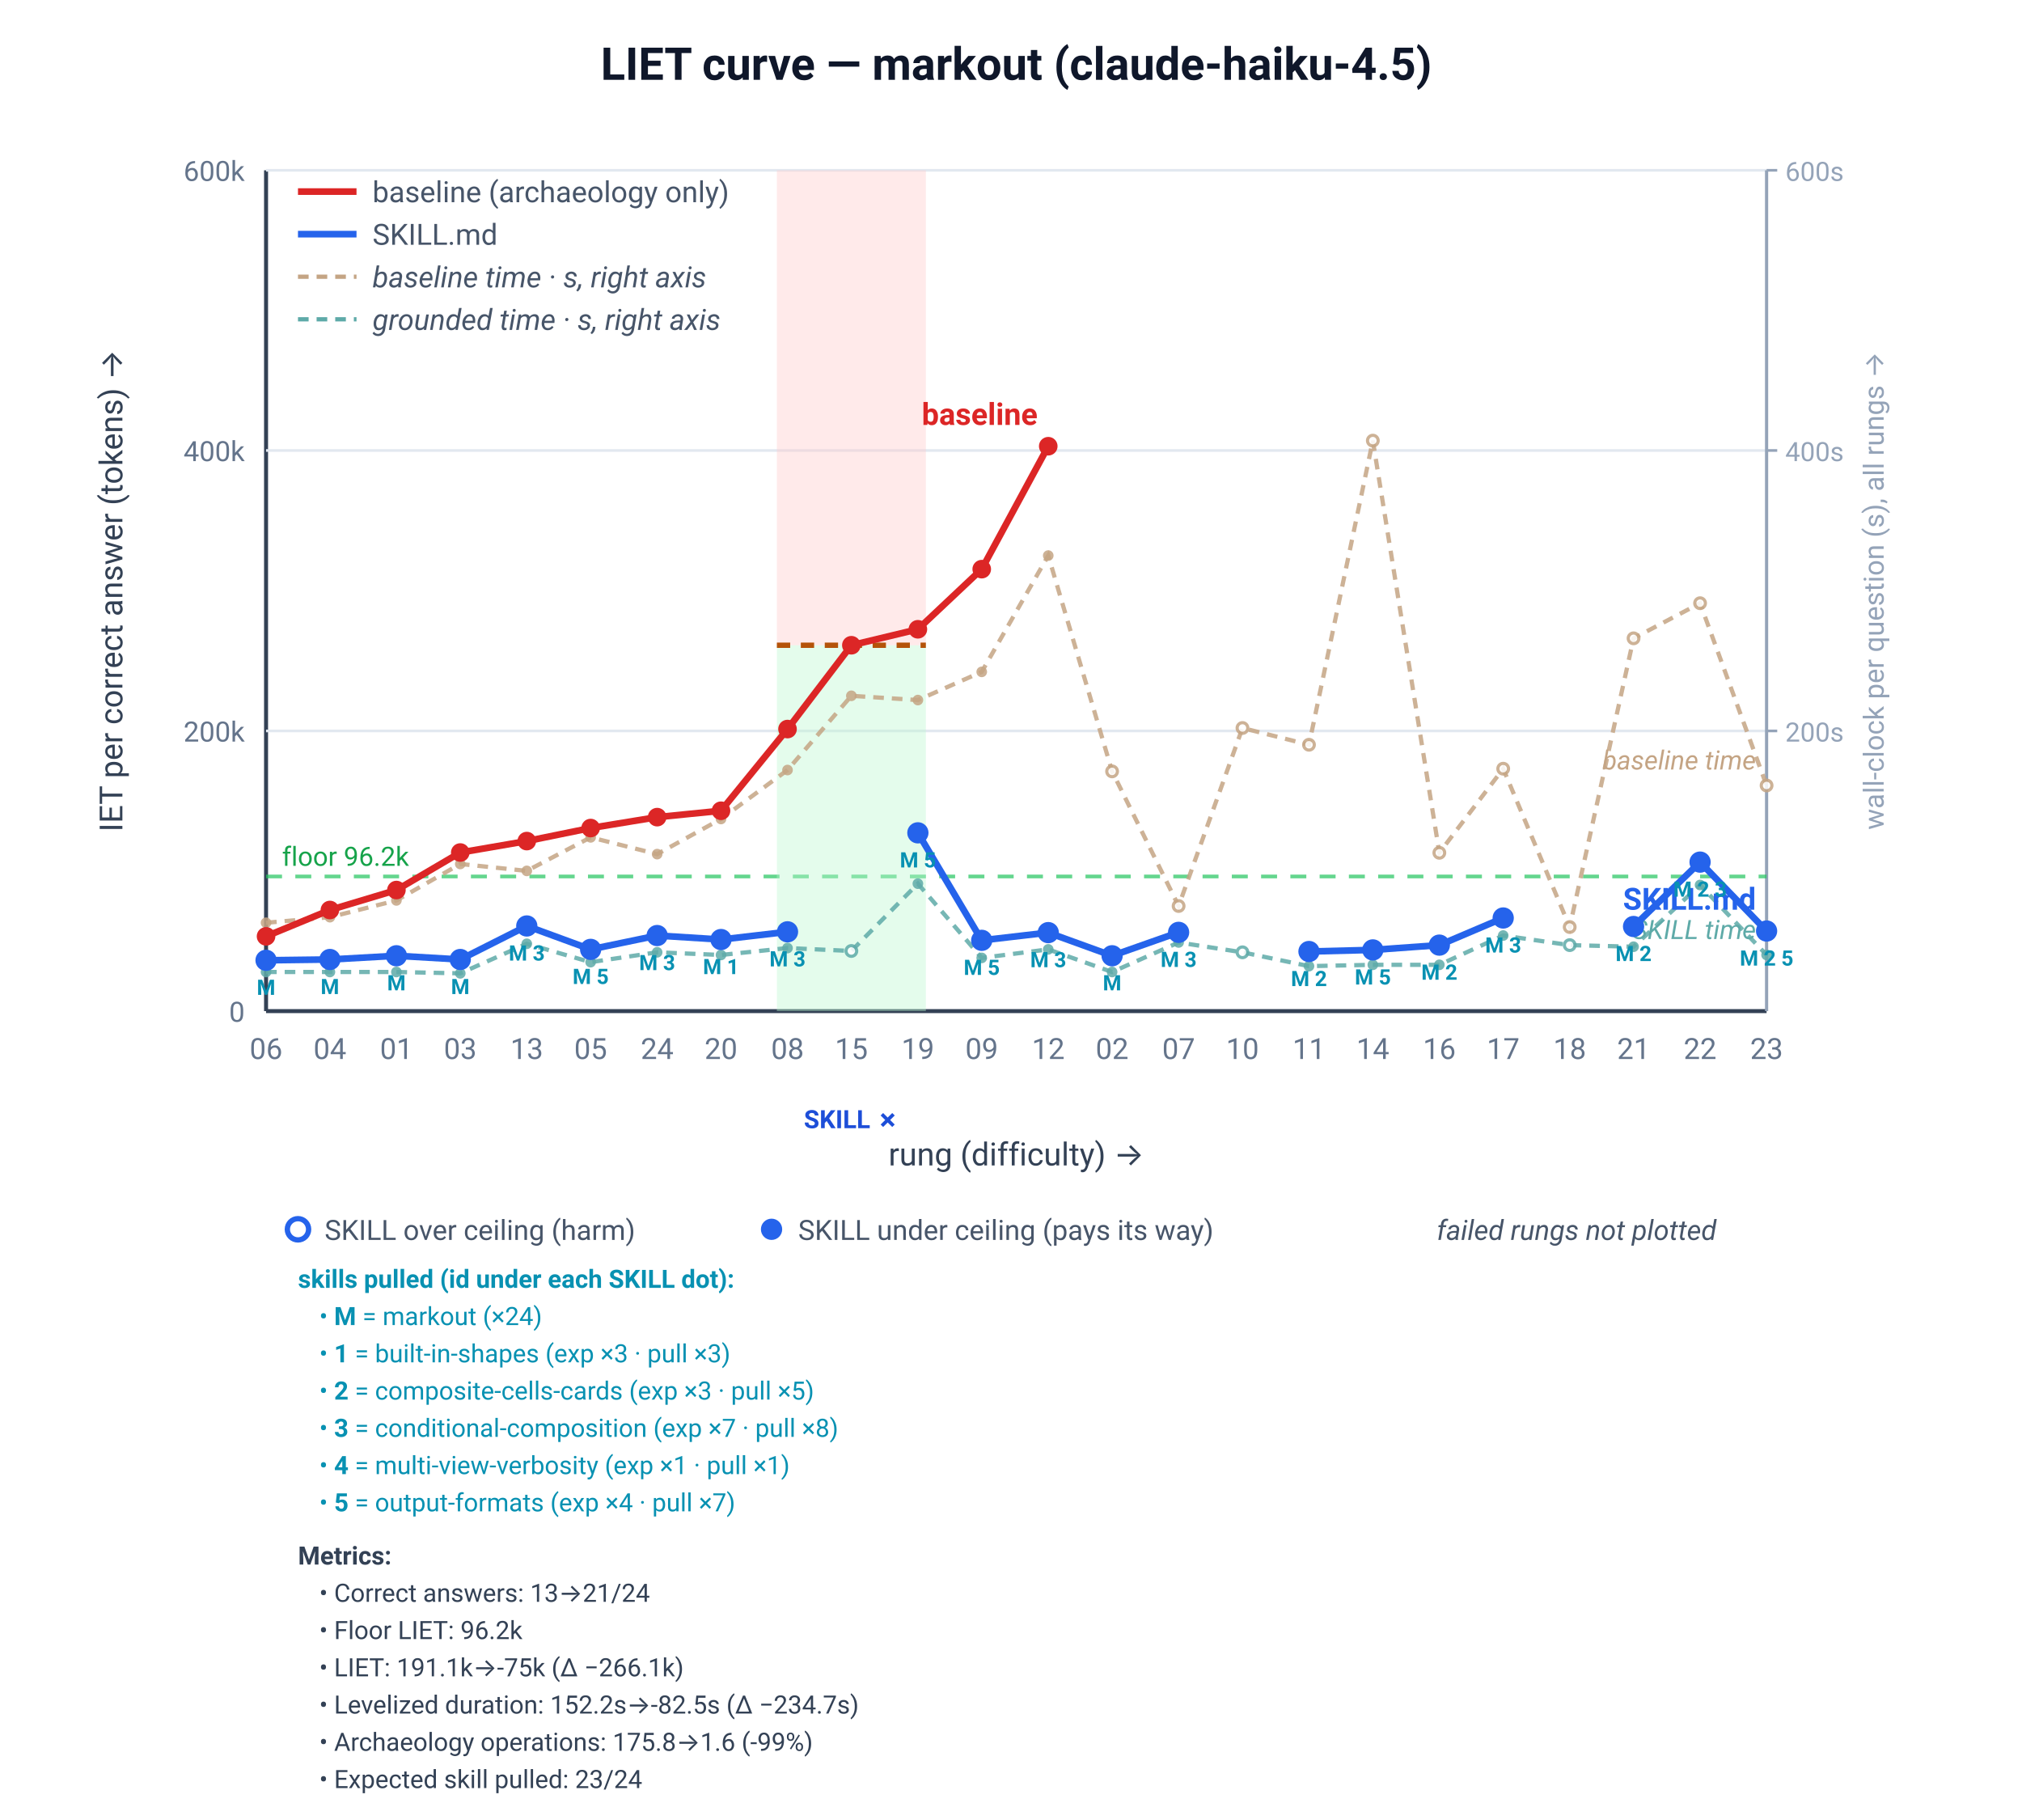
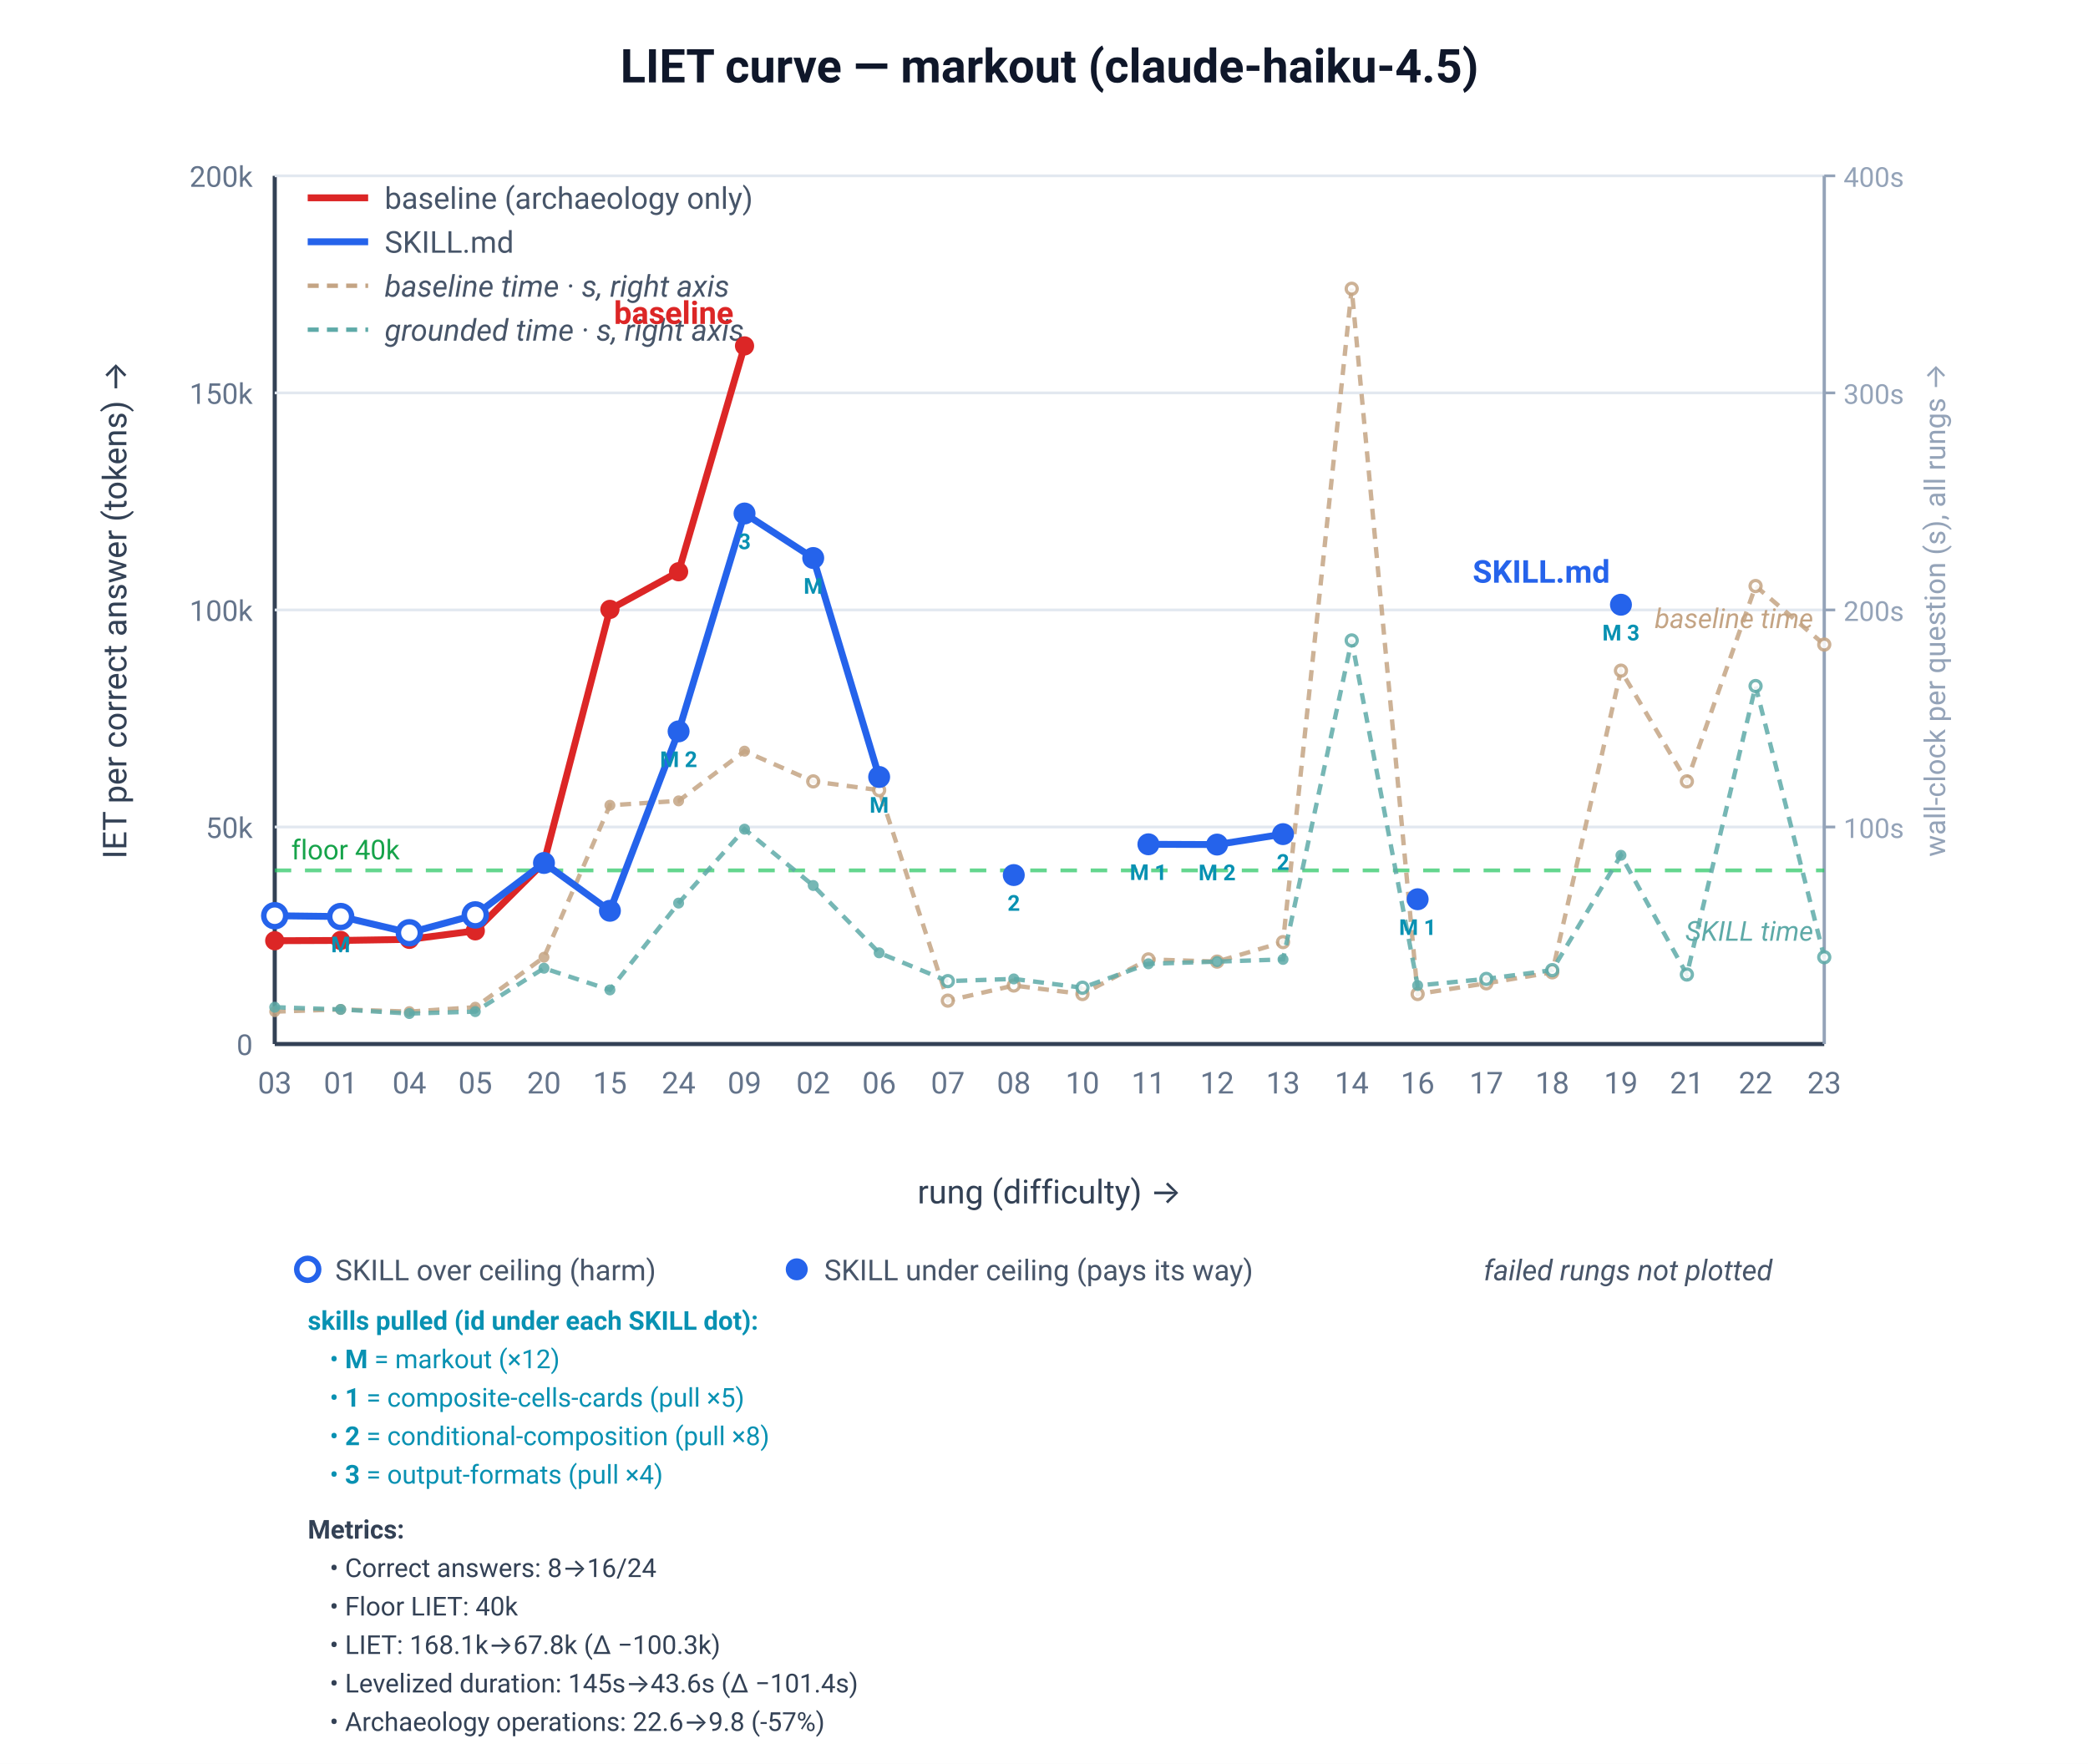
- <svg xmlns="http://www.w3.org/2000/svg" viewBox="0 0 760 684" font-family="ui-sans-serif, system-ui, -apple-system, Segoe UI, Roboto, sans-serif">
-   <rect width="760" height="684" fill="#ffffff" />
+ <svg xmlns="http://www.w3.org/2000/svg" viewBox="0 0 760 642" font-family="ui-sans-serif, system-ui, -apple-system, Segoe UI, Roboto, sans-serif">
+   <rect width="760" height="642" fill="#ffffff" />
  <text x="382" y="30" text-anchor="middle" font-size="17" font-weight="700" fill="#0f172a">LIET curve — markout (claude-haiku-4.5)</text>
  <line x1="100" y1="380" x2="664" y2="380" stroke="#334155" stroke-width="1.5" />
  <line x1="100" y1="380" x2="100" y2="64" stroke="#334155" stroke-width="1.5" />
  <text x="92" y="384" text-anchor="end" font-size="10.5" fill="#64748b">0</text>
-   <line x1="100" y1="274.7" x2="664" y2="274.7" stroke="#e2e8f0" stroke-width="1" />
-   <text x="92" y="278.7" text-anchor="end" font-size="10.5" fill="#64748b">200k</text>
-   <line x1="100" y1="169.3" x2="664" y2="169.3" stroke="#e2e8f0" stroke-width="1" />
-   <text x="92" y="173.3" text-anchor="end" font-size="10.5" fill="#64748b">400k</text>
+   <line x1="100" y1="301" x2="664" y2="301" stroke="#e2e8f0" stroke-width="1" />
+   <text x="92" y="305" text-anchor="end" font-size="10.5" fill="#64748b">50k</text>
+   <line x1="100" y1="222" x2="664" y2="222" stroke="#e2e8f0" stroke-width="1" />
+   <text x="92" y="226" text-anchor="end" font-size="10.5" fill="#64748b">100k</text>
+   <line x1="100" y1="143" x2="664" y2="143" stroke="#e2e8f0" stroke-width="1" />
+   <text x="92" y="147" text-anchor="end" font-size="10.5" fill="#64748b">150k</text>
  <line x1="100" y1="64" x2="664" y2="64" stroke="#e2e8f0" stroke-width="1" />
-   <text x="92" y="68" text-anchor="end" font-size="10.5" fill="#64748b">600k</text>
+   <text x="92" y="68" text-anchor="end" font-size="10.5" fill="#64748b">200k</text>
  <text x="382" y="438" text-anchor="middle" font-size="12" fill="#334155">rung (difficulty) →</text>
  <text x="46" y="222" text-anchor="middle" font-size="12" fill="#334155" transform="rotate(-90 46 222)">IET per correct answer (tokens) →</text>
  <line x1="664" y1="380" x2="664" y2="64" stroke="#94a3b8" stroke-width="1.2" />
-   <line x1="664" y1="274.7" x2="668" y2="274.7" stroke="#94a3b8" stroke-width="1" />
-   <text x="671" y="278.7" text-anchor="start" font-size="10" fill="#94a3b8">200s</text>
-   <line x1="664" y1="169.3" x2="668" y2="169.3" stroke="#94a3b8" stroke-width="1" />
-   <text x="671" y="173.3" text-anchor="start" font-size="10" fill="#94a3b8">400s</text>
+   <line x1="664" y1="301" x2="668" y2="301" stroke="#94a3b8" stroke-width="1" />
+   <text x="671" y="305" text-anchor="start" font-size="10" fill="#94a3b8">100s</text>
+   <line x1="664" y1="222" x2="668" y2="222" stroke="#94a3b8" stroke-width="1" />
+   <text x="671" y="226" text-anchor="start" font-size="10" fill="#94a3b8">200s</text>
+   <line x1="664" y1="143" x2="668" y2="143" stroke="#94a3b8" stroke-width="1" />
+   <text x="671" y="147" text-anchor="start" font-size="10" fill="#94a3b8">300s</text>
  <line x1="664" y1="64" x2="668" y2="64" stroke="#94a3b8" stroke-width="1" />
-   <text x="671" y="68" text-anchor="start" font-size="10" fill="#94a3b8">600s</text>
+   <text x="671" y="68" text-anchor="start" font-size="10" fill="#94a3b8">400s</text>
  <text x="708" y="222" text-anchor="middle" font-size="10.5" fill="#94a3b8" transform="rotate(-90 708 222)">wall-clock per question (s), all rungs →</text>
-   <line x1="100" y1="329.4" x2="664" y2="329.4" stroke="#22c55e" stroke-width="1.4" stroke-dasharray="6 5" opacity="0.7" />
-   <text x="106" y="325.4" font-size="10" fill="#16a34a">floor 96.2k</text>
+   <line x1="100" y1="316.8" x2="664" y2="316.8" stroke="#22c55e" stroke-width="1.4" stroke-dasharray="6 5" opacity="0.7" />
+   <text x="106" y="312.8" font-size="10" fill="#16a34a">floor 40k</text>
  <g font-size="11" fill="#475569">
    <line x1="112" y1="72" x2="134" y2="72" stroke="#dc2626" stroke-width="2.5" />
    <text x="140" y="76">baseline (archaeology only)</text>
    <line x1="112" y1="88" x2="134" y2="88" stroke="#2563eb" stroke-width="2.5" />
    <text x="140" y="92">SKILL.md</text>
    <line x1="112" y1="104" x2="134" y2="104" stroke="#c4a484" stroke-width="1.6" stroke-dasharray="4 3" />
    <text x="140" y="108" font-style="italic">baseline time · s, right axis</text>
    <line x1="112" y1="120" x2="134" y2="120" stroke="#5eaaa8" stroke-width="1.6" stroke-dasharray="4 3" />
    <text x="140" y="124" font-style="italic">grounded time · s, right axis</text>
  </g>
  <g font-size="11" fill="#64748b" text-anchor="middle">
-     <text x="100" y="398">06</text>
-     <text x="124" y="398">04</text>
-     <text x="149" y="398">01</text>
-     <text x="173" y="398">03</text>
-     <text x="198" y="398">13</text>
-     <text x="222" y="398">05</text>
+     <text x="100" y="398">03</text>
+     <text x="124" y="398">01</text>
+     <text x="149" y="398">04</text>
+     <text x="173" y="398">05</text>
+     <text x="198" y="398">20</text>
+     <text x="222" y="398">15</text>
    <text x="247" y="398">24</text>
-     <text x="271" y="398">20</text>
-     <text x="296" y="398">08</text>
-     <text x="320" y="398">15</text>
-     <text x="345" y="398">19</text>
-     <text x="369" y="398">09</text>
-     <text x="394" y="398">12</text>
-     <text x="418" y="398">02</text>
-     <text x="443" y="398">07</text>
-     <text x="467" y="398">10</text>
-     <text x="492" y="398">11</text>
-     <text x="516" y="398">14</text>
-     <text x="541" y="398">16</text>
-     <text x="565" y="398">17</text>
-     <text x="590" y="398">18</text>
+     <text x="271" y="398">09</text>
+     <text x="296" y="398">02</text>
+     <text x="320" y="398">06</text>
+     <text x="345" y="398">07</text>
+     <text x="369" y="398">08</text>
+     <text x="394" y="398">10</text>
+     <text x="418" y="398">11</text>
+     <text x="443" y="398">12</text>
+     <text x="467" y="398">13</text>
+     <text x="492" y="398">14</text>
+     <text x="516" y="398">16</text>
+     <text x="541" y="398">17</text>
+     <text x="565" y="398">18</text>
+     <text x="590" y="398">19</text>
    <text x="614" y="398">21</text>
    <text x="639" y="398">22</text>
    <text x="664" y="398">23</text>
  </g>
-   <rect x="292" y="242.5" width="56" height="137.5" fill="#bbf7d0" opacity="0.4" />
-   <rect x="292" y="64" width="56" height="178.5" fill="#fecaca" opacity="0.4" />
-   <line x1="292" y1="242.5" x2="348" y2="242.5" stroke="#b45309" stroke-width="2" stroke-dasharray="5 4" />
-   <text x="320" y="424" text-anchor="middle" font-size="9.5" font-weight="700" fill="#1d4ed8">SKILL ✗</text>
-   <polyline points="100,346.8 124,344.7 149,338.4 173,324.7 198,327.3 222,314.7 247,321 271,307.8 296,289.4 320,261.5 345,263.1 369,252.5 394,208.8 418,289.9 443,340.5 467,273.6 492,279.9 516,165.6 541,320.5 565,288.9 590,348.4 614,239.9 639,226.7 664,295.2" fill="none" stroke="#c4a484" stroke-width="1.6" stroke-dasharray="4 3" opacity="0.85" />
-   <circle cx="100" cy="346.8" r="2" fill="#c4a484" opacity="0.85" />
-   <circle cx="124" cy="344.7" r="2" fill="#c4a484" opacity="0.85" />
-   <circle cx="149" cy="338.4" r="2" fill="#c4a484" opacity="0.85" />
-   <circle cx="173" cy="324.7" r="2" fill="#c4a484" opacity="0.85" />
-   <circle cx="198" cy="327.3" r="2" fill="#c4a484" opacity="0.85" />
-   <circle cx="222" cy="314.7" r="2" fill="#c4a484" opacity="0.85" />
-   <circle cx="247" cy="321" r="2" fill="#c4a484" opacity="0.85" />
-   <circle cx="271" cy="307.8" r="2" fill="#c4a484" opacity="0.85" />
-   <circle cx="296" cy="289.4" r="2" fill="#c4a484" opacity="0.85" />
-   <circle cx="320" cy="261.5" r="2" fill="#c4a484" opacity="0.85" />
-   <circle cx="345" cy="263.1" r="2" fill="#c4a484" opacity="0.85" />
-   <circle cx="369" cy="252.5" r="2" fill="#c4a484" opacity="0.85" />
-   <circle cx="394" cy="208.8" r="2" fill="#c4a484" opacity="0.85" />
-   <circle cx="418" cy="289.9" r="2" fill="white" stroke="#c4a484" stroke-width="1.2" opacity="0.85" />
-   <circle cx="443" cy="340.5" r="2" fill="white" stroke="#c4a484" stroke-width="1.2" opacity="0.85" />
-   <circle cx="467" cy="273.6" r="2" fill="white" stroke="#c4a484" stroke-width="1.2" opacity="0.85" />
-   <circle cx="492" cy="279.9" r="2" fill="white" stroke="#c4a484" stroke-width="1.2" opacity="0.85" />
-   <circle cx="516" cy="165.6" r="2" fill="white" stroke="#c4a484" stroke-width="1.2" opacity="0.85" />
-   <circle cx="541" cy="320.5" r="2" fill="white" stroke="#c4a484" stroke-width="1.2" opacity="0.85" />
-   <circle cx="565" cy="288.9" r="2" fill="white" stroke="#c4a484" stroke-width="1.2" opacity="0.85" />
-   <circle cx="590" cy="348.4" r="2" fill="white" stroke="#c4a484" stroke-width="1.2" opacity="0.85" />
-   <circle cx="614" cy="239.9" r="2" fill="white" stroke="#c4a484" stroke-width="1.2" opacity="0.85" />
-   <circle cx="639" cy="226.7" r="2" fill="white" stroke="#c4a484" stroke-width="1.2" opacity="0.85" />
-   <circle cx="664" cy="295.2" r="2" fill="white" stroke="#c4a484" stroke-width="1.2" opacity="0.85" />
-   <text x="660" y="289.2" text-anchor="end" font-size="10" font-style="italic" fill="#c4a484">baseline time</text>
-   <polyline points="100,365.3 124,365.3 149,365.3 173,365.8 198,354.7 222,361.6 247,357.9 271,358.9 296,356.3 320,357.4 345,332.1 369,360 394,356.8 418,365.3 443,354.2 467,357.9 492,363.1 516,362.6 541,362.6 565,351.6 590,355.2 614,355.8 639,332.6 664,358.9" fill="none" stroke="#5eaaa8" stroke-width="1.6" stroke-dasharray="4 3" opacity="0.85" />
-   <circle cx="100" cy="365.3" r="2" fill="#5eaaa8" opacity="0.85" />
-   <circle cx="124" cy="365.3" r="2" fill="#5eaaa8" opacity="0.85" />
-   <circle cx="149" cy="365.3" r="2" fill="#5eaaa8" opacity="0.85" />
-   <circle cx="173" cy="365.8" r="2" fill="#5eaaa8" opacity="0.85" />
-   <circle cx="198" cy="354.7" r="2" fill="#5eaaa8" opacity="0.85" />
-   <circle cx="222" cy="361.6" r="2" fill="#5eaaa8" opacity="0.85" />
-   <circle cx="247" cy="357.9" r="2" fill="#5eaaa8" opacity="0.85" />
-   <circle cx="271" cy="358.9" r="2" fill="#5eaaa8" opacity="0.85" />
-   <circle cx="296" cy="356.3" r="2" fill="#5eaaa8" opacity="0.85" />
-   <circle cx="320" cy="357.4" r="2" fill="white" stroke="#5eaaa8" stroke-width="1.2" opacity="0.85" />
-   <circle cx="345" cy="332.1" r="2" fill="#5eaaa8" opacity="0.85" />
-   <circle cx="369" cy="360" r="2" fill="#5eaaa8" opacity="0.85" />
-   <circle cx="394" cy="356.8" r="2" fill="#5eaaa8" opacity="0.85" />
-   <circle cx="418" cy="365.3" r="2" fill="#5eaaa8" opacity="0.85" />
-   <circle cx="443" cy="354.2" r="2" fill="#5eaaa8" opacity="0.85" />
-   <circle cx="467" cy="357.9" r="2" fill="white" stroke="#5eaaa8" stroke-width="1.2" opacity="0.85" />
-   <circle cx="492" cy="363.1" r="2" fill="#5eaaa8" opacity="0.85" />
-   <circle cx="516" cy="362.6" r="2" fill="#5eaaa8" opacity="0.85" />
-   <circle cx="541" cy="362.6" r="2" fill="#5eaaa8" opacity="0.85" />
-   <circle cx="565" cy="351.6" r="2" fill="#5eaaa8" opacity="0.85" />
-   <circle cx="590" cy="355.2" r="2" fill="white" stroke="#5eaaa8" stroke-width="1.2" opacity="0.85" />
-   <circle cx="614" cy="355.8" r="2" fill="#5eaaa8" opacity="0.85" />
-   <circle cx="639" cy="332.6" r="2" fill="#5eaaa8" opacity="0.85" />
-   <circle cx="664" cy="358.9" r="2" fill="#5eaaa8" opacity="0.85" />
-   <text x="660" y="352.9" text-anchor="end" font-size="10" font-style="italic" fill="#5eaaa8">SKILL time</text>
-   <polyline points="100,351.9 124,342 149,334.5 173,320.4 198,316.1 222,311.2 247,307.1 271,304.7 296,274 320,242.5 345,236.5 369,213.9 394,167.7" fill="none" stroke="#dc2626" stroke-width="2.5" />
-   <circle cx="100" cy="351.9" r="3.5" fill="#dc2626" />
-   <circle cx="124" cy="342" r="3.5" fill="#dc2626" />
-   <circle cx="149" cy="334.5" r="3.5" fill="#dc2626" />
-   <circle cx="173" cy="320.4" r="3.5" fill="#dc2626" />
-   <circle cx="198" cy="316.1" r="3.5" fill="#dc2626" />
-   <circle cx="222" cy="311.2" r="3.5" fill="#dc2626" />
-   <circle cx="247" cy="307.1" r="3.5" fill="#dc2626" />
-   <circle cx="271" cy="304.7" r="3.5" fill="#dc2626" />
-   <circle cx="296" cy="274" r="3.5" fill="#dc2626" />
-   <circle cx="320" cy="242.5" r="3.5" fill="#dc2626" />
-   <circle cx="345" cy="236.5" r="3.5" fill="#dc2626" />
-   <circle cx="369" cy="213.9" r="3.5" fill="#dc2626" />
-   <circle cx="394" cy="167.7" r="3.5" fill="#dc2626" />
-   <text x="390" y="159.7" text-anchor="end" font-size="11.5" font-weight="700" fill="#dc2626">baseline</text>
-   <polyline points="100,360.9 124,360.6 149,359.2 173,360.6 198,348 222,356.8 247,351.6 271,353.1 296,350.2" fill="none" stroke="#2563eb" stroke-width="2.5" />
-   <polyline points="345,313 369,353.4 394,350.5 418,359.2 443,350.4" fill="none" stroke="#2563eb" stroke-width="2.5" />
-   <polyline points="492,357.6 516,357 541,355.2 565,345" fill="none" stroke="#2563eb" stroke-width="2.5" />
-   <polyline points="614,348.2 639,324 664,349.9" fill="none" stroke="#2563eb" stroke-width="2.5" />
-   <circle cx="100" cy="360.9" r="4" fill="#2563eb" />
-   <circle cx="124" cy="360.6" r="4" fill="#2563eb" />
-   <circle cx="149" cy="359.2" r="4" fill="#2563eb" />
-   <circle cx="173" cy="360.6" r="4" fill="#2563eb" />
-   <circle cx="198" cy="348" r="4" fill="#2563eb" />
-   <circle cx="222" cy="356.8" r="4" fill="#2563eb" />
-   <circle cx="247" cy="351.6" r="4" fill="#2563eb" />
-   <circle cx="271" cy="353.1" r="4" fill="#2563eb" />
-   <circle cx="296" cy="350.2" r="4" fill="#2563eb" />
-   <circle cx="345" cy="313" r="4" fill="#2563eb" />
-   <circle cx="369" cy="353.4" r="4" fill="#2563eb" />
-   <circle cx="394" cy="350.5" r="4" fill="#2563eb" />
-   <circle cx="418" cy="359.2" r="4" fill="#2563eb" />
-   <circle cx="443" cy="350.4" r="4" fill="#2563eb" />
-   <circle cx="492" cy="357.6" r="4" fill="#2563eb" />
-   <circle cx="516" cy="357" r="4" fill="#2563eb" />
-   <circle cx="541" cy="355.2" r="4" fill="#2563eb" />
-   <circle cx="565" cy="345" r="4" fill="#2563eb" />
-   <circle cx="614" cy="348.2" r="4" fill="#2563eb" />
-   <circle cx="639" cy="324" r="4" fill="#2563eb" />
-   <circle cx="664" cy="349.9" r="4" fill="#2563eb" />
-   <text x="660" y="341.9" text-anchor="end" font-size="11.5" font-weight="700" fill="#2563eb">SKILL.md</text>
+   <polyline points="100,368.2 124,367.4 149,368.2 173,366.6 198,348.4 222,293.1 247,291.5 271,273.4 296,284.4 320,287.6 345,364.2 369,358.7 394,361.8 418,349.2 443,350 467,342.9 492,105.1 516,361.8 541,357.9 565,353.9 590,244.1 614,284.4 639,213.3 664,234.6" fill="none" stroke="#c4a484" stroke-width="1.6" stroke-dasharray="4 3" opacity="0.85" />
+   <circle cx="100" cy="368.2" r="2" fill="#c4a484" opacity="0.85" />
+   <circle cx="124" cy="367.4" r="2" fill="#c4a484" opacity="0.85" />
+   <circle cx="149" cy="368.2" r="2" fill="#c4a484" opacity="0.85" />
+   <circle cx="173" cy="366.6" r="2" fill="#c4a484" opacity="0.85" />
+   <circle cx="198" cy="348.4" r="2" fill="#c4a484" opacity="0.85" />
+   <circle cx="222" cy="293.1" r="2" fill="#c4a484" opacity="0.85" />
+   <circle cx="247" cy="291.5" r="2" fill="#c4a484" opacity="0.85" />
+   <circle cx="271" cy="273.4" r="2" fill="#c4a484" opacity="0.85" />
+   <circle cx="296" cy="284.4" r="2" fill="white" stroke="#c4a484" stroke-width="1.2" opacity="0.85" />
+   <circle cx="320" cy="287.6" r="2" fill="white" stroke="#c4a484" stroke-width="1.2" opacity="0.85" />
+   <circle cx="345" cy="364.2" r="2" fill="white" stroke="#c4a484" stroke-width="1.2" opacity="0.85" />
+   <circle cx="369" cy="358.7" r="2" fill="white" stroke="#c4a484" stroke-width="1.2" opacity="0.85" />
+   <circle cx="394" cy="361.8" r="2" fill="white" stroke="#c4a484" stroke-width="1.2" opacity="0.85" />
+   <circle cx="418" cy="349.2" r="2" fill="white" stroke="#c4a484" stroke-width="1.2" opacity="0.85" />
+   <circle cx="443" cy="350" r="2" fill="white" stroke="#c4a484" stroke-width="1.2" opacity="0.85" />
+   <circle cx="467" cy="342.9" r="2" fill="white" stroke="#c4a484" stroke-width="1.2" opacity="0.85" />
+   <circle cx="492" cy="105.1" r="2" fill="white" stroke="#c4a484" stroke-width="1.2" opacity="0.85" />
+   <circle cx="516" cy="361.8" r="2" fill="white" stroke="#c4a484" stroke-width="1.2" opacity="0.85" />
+   <circle cx="541" cy="357.9" r="2" fill="white" stroke="#c4a484" stroke-width="1.2" opacity="0.85" />
+   <circle cx="565" cy="353.9" r="2" fill="white" stroke="#c4a484" stroke-width="1.2" opacity="0.85" />
+   <circle cx="590" cy="244.1" r="2" fill="white" stroke="#c4a484" stroke-width="1.2" opacity="0.85" />
+   <circle cx="614" cy="284.4" r="2" fill="white" stroke="#c4a484" stroke-width="1.2" opacity="0.85" />
+   <circle cx="639" cy="213.3" r="2" fill="white" stroke="#c4a484" stroke-width="1.2" opacity="0.85" />
+   <circle cx="664" cy="234.6" r="2" fill="white" stroke="#c4a484" stroke-width="1.2" opacity="0.85" />
+   <text x="660" y="228.6" text-anchor="end" font-size="10" font-style="italic" fill="#c4a484">baseline time</text>
+   <polyline points="100,366.6 124,367.4 149,368.9 173,368.2 198,352.4 222,360.3 247,328.7 271,301.8 296,322.3 320,346.8 345,357.1 369,356.3 394,359.5 418,350.8 443,350 467,349.2 492,233.1 516,358.7 541,356.3 565,353.1 590,311.3 614,354.7 639,249.7 664,348.4" fill="none" stroke="#5eaaa8" stroke-width="1.6" stroke-dasharray="4 3" opacity="0.85" />
+   <circle cx="100" cy="366.6" r="2" fill="#5eaaa8" opacity="0.85" />
+   <circle cx="124" cy="367.4" r="2" fill="#5eaaa8" opacity="0.85" />
+   <circle cx="149" cy="368.9" r="2" fill="#5eaaa8" opacity="0.85" />
+   <circle cx="173" cy="368.2" r="2" fill="#5eaaa8" opacity="0.85" />
+   <circle cx="198" cy="352.4" r="2" fill="#5eaaa8" opacity="0.85" />
+   <circle cx="222" cy="360.3" r="2" fill="#5eaaa8" opacity="0.85" />
+   <circle cx="247" cy="328.7" r="2" fill="#5eaaa8" opacity="0.85" />
+   <circle cx="271" cy="301.8" r="2" fill="#5eaaa8" opacity="0.85" />
+   <circle cx="296" cy="322.3" r="2" fill="#5eaaa8" opacity="0.85" />
+   <circle cx="320" cy="346.8" r="2" fill="#5eaaa8" opacity="0.85" />
+   <circle cx="345" cy="357.1" r="2" fill="white" stroke="#5eaaa8" stroke-width="1.2" opacity="0.85" />
+   <circle cx="369" cy="356.3" r="2" fill="#5eaaa8" opacity="0.85" />
+   <circle cx="394" cy="359.5" r="2" fill="white" stroke="#5eaaa8" stroke-width="1.2" opacity="0.85" />
+   <circle cx="418" cy="350.8" r="2" fill="#5eaaa8" opacity="0.85" />
+   <circle cx="443" cy="350" r="2" fill="#5eaaa8" opacity="0.85" />
+   <circle cx="467" cy="349.2" r="2" fill="#5eaaa8" opacity="0.85" />
+   <circle cx="492" cy="233.1" r="2" fill="white" stroke="#5eaaa8" stroke-width="1.2" opacity="0.85" />
+   <circle cx="516" cy="358.7" r="2" fill="#5eaaa8" opacity="0.85" />
+   <circle cx="541" cy="356.3" r="2" fill="white" stroke="#5eaaa8" stroke-width="1.2" opacity="0.85" />
+   <circle cx="565" cy="353.1" r="2" fill="white" stroke="#5eaaa8" stroke-width="1.2" opacity="0.85" />
+   <circle cx="590" cy="311.3" r="2" fill="#5eaaa8" opacity="0.85" />
+   <circle cx="614" cy="354.7" r="2" fill="white" stroke="#5eaaa8" stroke-width="1.2" opacity="0.85" />
+   <circle cx="639" cy="249.7" r="2" fill="white" stroke="#5eaaa8" stroke-width="1.2" opacity="0.85" />
+   <circle cx="664" cy="348.4" r="2" fill="white" stroke="#5eaaa8" stroke-width="1.2" opacity="0.85" />
+   <text x="660" y="342.4" text-anchor="end" font-size="10" font-style="italic" fill="#5eaaa8">SKILL time</text>
+   <polyline points="100,342.4 124,342.3 149,341.9 173,338.8 198,313.9 222,221.8 247,208.1 271,125.9" fill="none" stroke="#dc2626" stroke-width="2.5" />
+   <circle cx="100" cy="342.4" r="3.5" fill="#dc2626" />
+   <circle cx="124" cy="342.3" r="3.5" fill="#dc2626" />
+   <circle cx="149" cy="341.9" r="3.5" fill="#dc2626" />
+   <circle cx="173" cy="338.8" r="3.5" fill="#dc2626" />
+   <circle cx="198" cy="313.9" r="3.5" fill="#dc2626" />
+   <circle cx="222" cy="221.8" r="3.5" fill="#dc2626" />
+   <circle cx="247" cy="208.1" r="3.5" fill="#dc2626" />
+   <circle cx="271" cy="125.9" r="3.5" fill="#dc2626" />
+   <text x="267" y="117.9" text-anchor="end" font-size="11.5" font-weight="700" fill="#dc2626">baseline</text>
+   <polyline points="100,333.3 124,333.6 149,339.5 173,333 198,314.1 222,331.5 247,266.2 271,186.9 296,203.1 320,282.8" fill="none" stroke="#2563eb" stroke-width="2.5" />
+   <polyline points="418,307.3 443,307.4 467,303.6" fill="none" stroke="#2563eb" stroke-width="2.5" />
+   <circle cx="100" cy="333.3" r="4" fill="#ffffff" stroke="#2563eb" stroke-width="2" />
+   <circle cx="124" cy="333.6" r="4" fill="#ffffff" stroke="#2563eb" stroke-width="2" />
+   <circle cx="149" cy="339.5" r="4" fill="#ffffff" stroke="#2563eb" stroke-width="2" />
+   <circle cx="173" cy="333" r="4" fill="#ffffff" stroke="#2563eb" stroke-width="2" />
+   <circle cx="198" cy="314.1" r="4" fill="#2563eb" />
+   <circle cx="222" cy="331.5" r="4" fill="#2563eb" />
+   <circle cx="247" cy="266.2" r="4" fill="#2563eb" />
+   <circle cx="271" cy="186.9" r="4" fill="#2563eb" />
+   <circle cx="296" cy="203.1" r="4" fill="#2563eb" />
+   <circle cx="320" cy="282.8" r="4" fill="#2563eb" />
+   <circle cx="369" cy="318.5" r="4" fill="#2563eb" />
+   <circle cx="418" cy="307.3" r="4" fill="#2563eb" />
+   <circle cx="443" cy="307.4" r="4" fill="#2563eb" />
+   <circle cx="467" cy="303.6" r="4" fill="#2563eb" />
+   <circle cx="516" cy="327.3" r="4" fill="#2563eb" />
+   <circle cx="590" cy="220.1" r="4" fill="#2563eb" />
+   <text x="586" y="212.1" text-anchor="end" font-size="11.5" font-weight="700" fill="#2563eb">SKILL.md</text>
  <g font-size="8" font-weight="700" fill="#0891b2" text-anchor="middle">
-     <text x="100" y="373.9">M</text>
-     <text x="124" y="373.6">M</text>
-     <text x="149" y="372.2">M</text>
-     <text x="173" y="373.6">M</text>
-     <text x="198" y="361">M 3</text>
-     <text x="222" y="369.8">M 5</text>
-     <text x="247" y="364.6">M 3</text>
-     <text x="271" y="366.1">M 1</text>
-     <text x="296" y="363.2">M 3</text>
-     <text x="345" y="326">M 5</text>
-     <text x="369" y="366.4">M 5</text>
-     <text x="394" y="363.5">M 3</text>
-     <text x="418" y="372.2">M</text>
-     <text x="443" y="363.4">M 3</text>
-     <text x="492" y="370.6">M 2</text>
-     <text x="516" y="370">M 5</text>
-     <text x="541" y="368.2">M 2</text>
-     <text x="565" y="358">M 3</text>
-     <text x="614" y="361.2">M 2</text>
-     <text x="639" y="337">M 2 3</text>
-     <text x="664" y="362.9">M 2 5</text>
+     <text x="124" y="346.6">M</text>
+     <text x="247" y="279.2">M 2</text>
+     <text x="271" y="199.9">3</text>
+     <text x="296" y="216.1">M</text>
+     <text x="320" y="295.8">M</text>
+     <text x="369" y="331.5">2</text>
+     <text x="418" y="320.3">M 1</text>
+     <text x="443" y="320.4">M 2</text>
+     <text x="467" y="316.6">2</text>
+     <text x="516" y="340.3">M 1</text>
+     <text x="590" y="233.1">M 3</text>
  </g>
  <g font-size="10.5" fill="#475569">
    <circle cx="112" cy="462" r="4" fill="none" stroke="#2563eb" stroke-width="2" />
    <text x="122" y="466">SKILL over ceiling (harm)</text>
    <circle cx="290" cy="462" r="4" fill="#2563eb" />
    <text x="300" y="466">SKILL under ceiling (pays its way)</text>
    <text x="540" y="466" font-style="italic">failed rungs not plotted</text>
  </g>
  <text x="112" y="484" font-size="9.5" font-weight="700" fill="#0891b2">skills pulled (id under each SKILL dot):</text>
  <g font-size="9.5" fill="#0891b2">
-     <text x="120" y="498">• <tspan font-weight="700">M</tspan> = markout (×24)</text>
-     <text x="120" y="512">• <tspan font-weight="700">1</tspan> = built-in-shapes (exp ×3 · pull ×3)</text>
-     <text x="120" y="526">• <tspan font-weight="700">2</tspan> = composite-cells-cards (exp ×3 · pull ×5)</text>
-     <text x="120" y="540">• <tspan font-weight="700">3</tspan> = conditional-composition (exp ×7 · pull ×8)</text>
-     <text x="120" y="554">• <tspan font-weight="700">4</tspan> = multi-view-verbosity (exp ×1 · pull ×1)</text>
-     <text x="120" y="568">• <tspan font-weight="700">5</tspan> = output-formats (exp ×4 · pull ×7)</text>
+     <text x="120" y="498">• <tspan font-weight="700">M</tspan> = markout (×12)</text>
+     <text x="120" y="512">• <tspan font-weight="700">1</tspan> = composite-cells-cards (pull ×5)</text>
+     <text x="120" y="526">• <tspan font-weight="700">2</tspan> = conditional-composition (pull ×8)</text>
+     <text x="120" y="540">• <tspan font-weight="700">3</tspan> = output-formats (pull ×4)</text>
  </g>
-   <text x="112" y="588" font-size="9.5" font-weight="700" fill="#334155">Metrics:</text>
+   <text x="112" y="560" font-size="9.5" font-weight="700" fill="#334155">Metrics:</text>
  <g font-size="9.5" fill="#334155">
-     <text x="120" y="602">• Correct answers: 13→21/24</text>
-     <text x="120" y="616">• Floor LIET: 96.2k</text>
-     <text x="120" y="630">• LIET: 191.1k→-75k (Δ −266.1k)</text>
-     <text x="120" y="644">• Levelized duration: 152.2s→-82.5s (Δ −234.7s)</text>
-     <text x="120" y="658">• Archaeology operations: 175.8→1.6 (-99%)</text>
-     <text x="120" y="672">• Expected skill pulled: 23/24</text>
+     <text x="120" y="574">• Correct answers: 8→16/24</text>
+     <text x="120" y="588">• Floor LIET: 40k</text>
+     <text x="120" y="602">• LIET: 168.1k→67.8k (Δ −100.3k)</text>
+     <text x="120" y="616">• Levelized duration: 145s→43.6s (Δ −101.4s)</text>
+     <text x="120" y="630">• Archaeology operations: 22.6→9.8 (-57%)</text>
  </g>
</svg>
